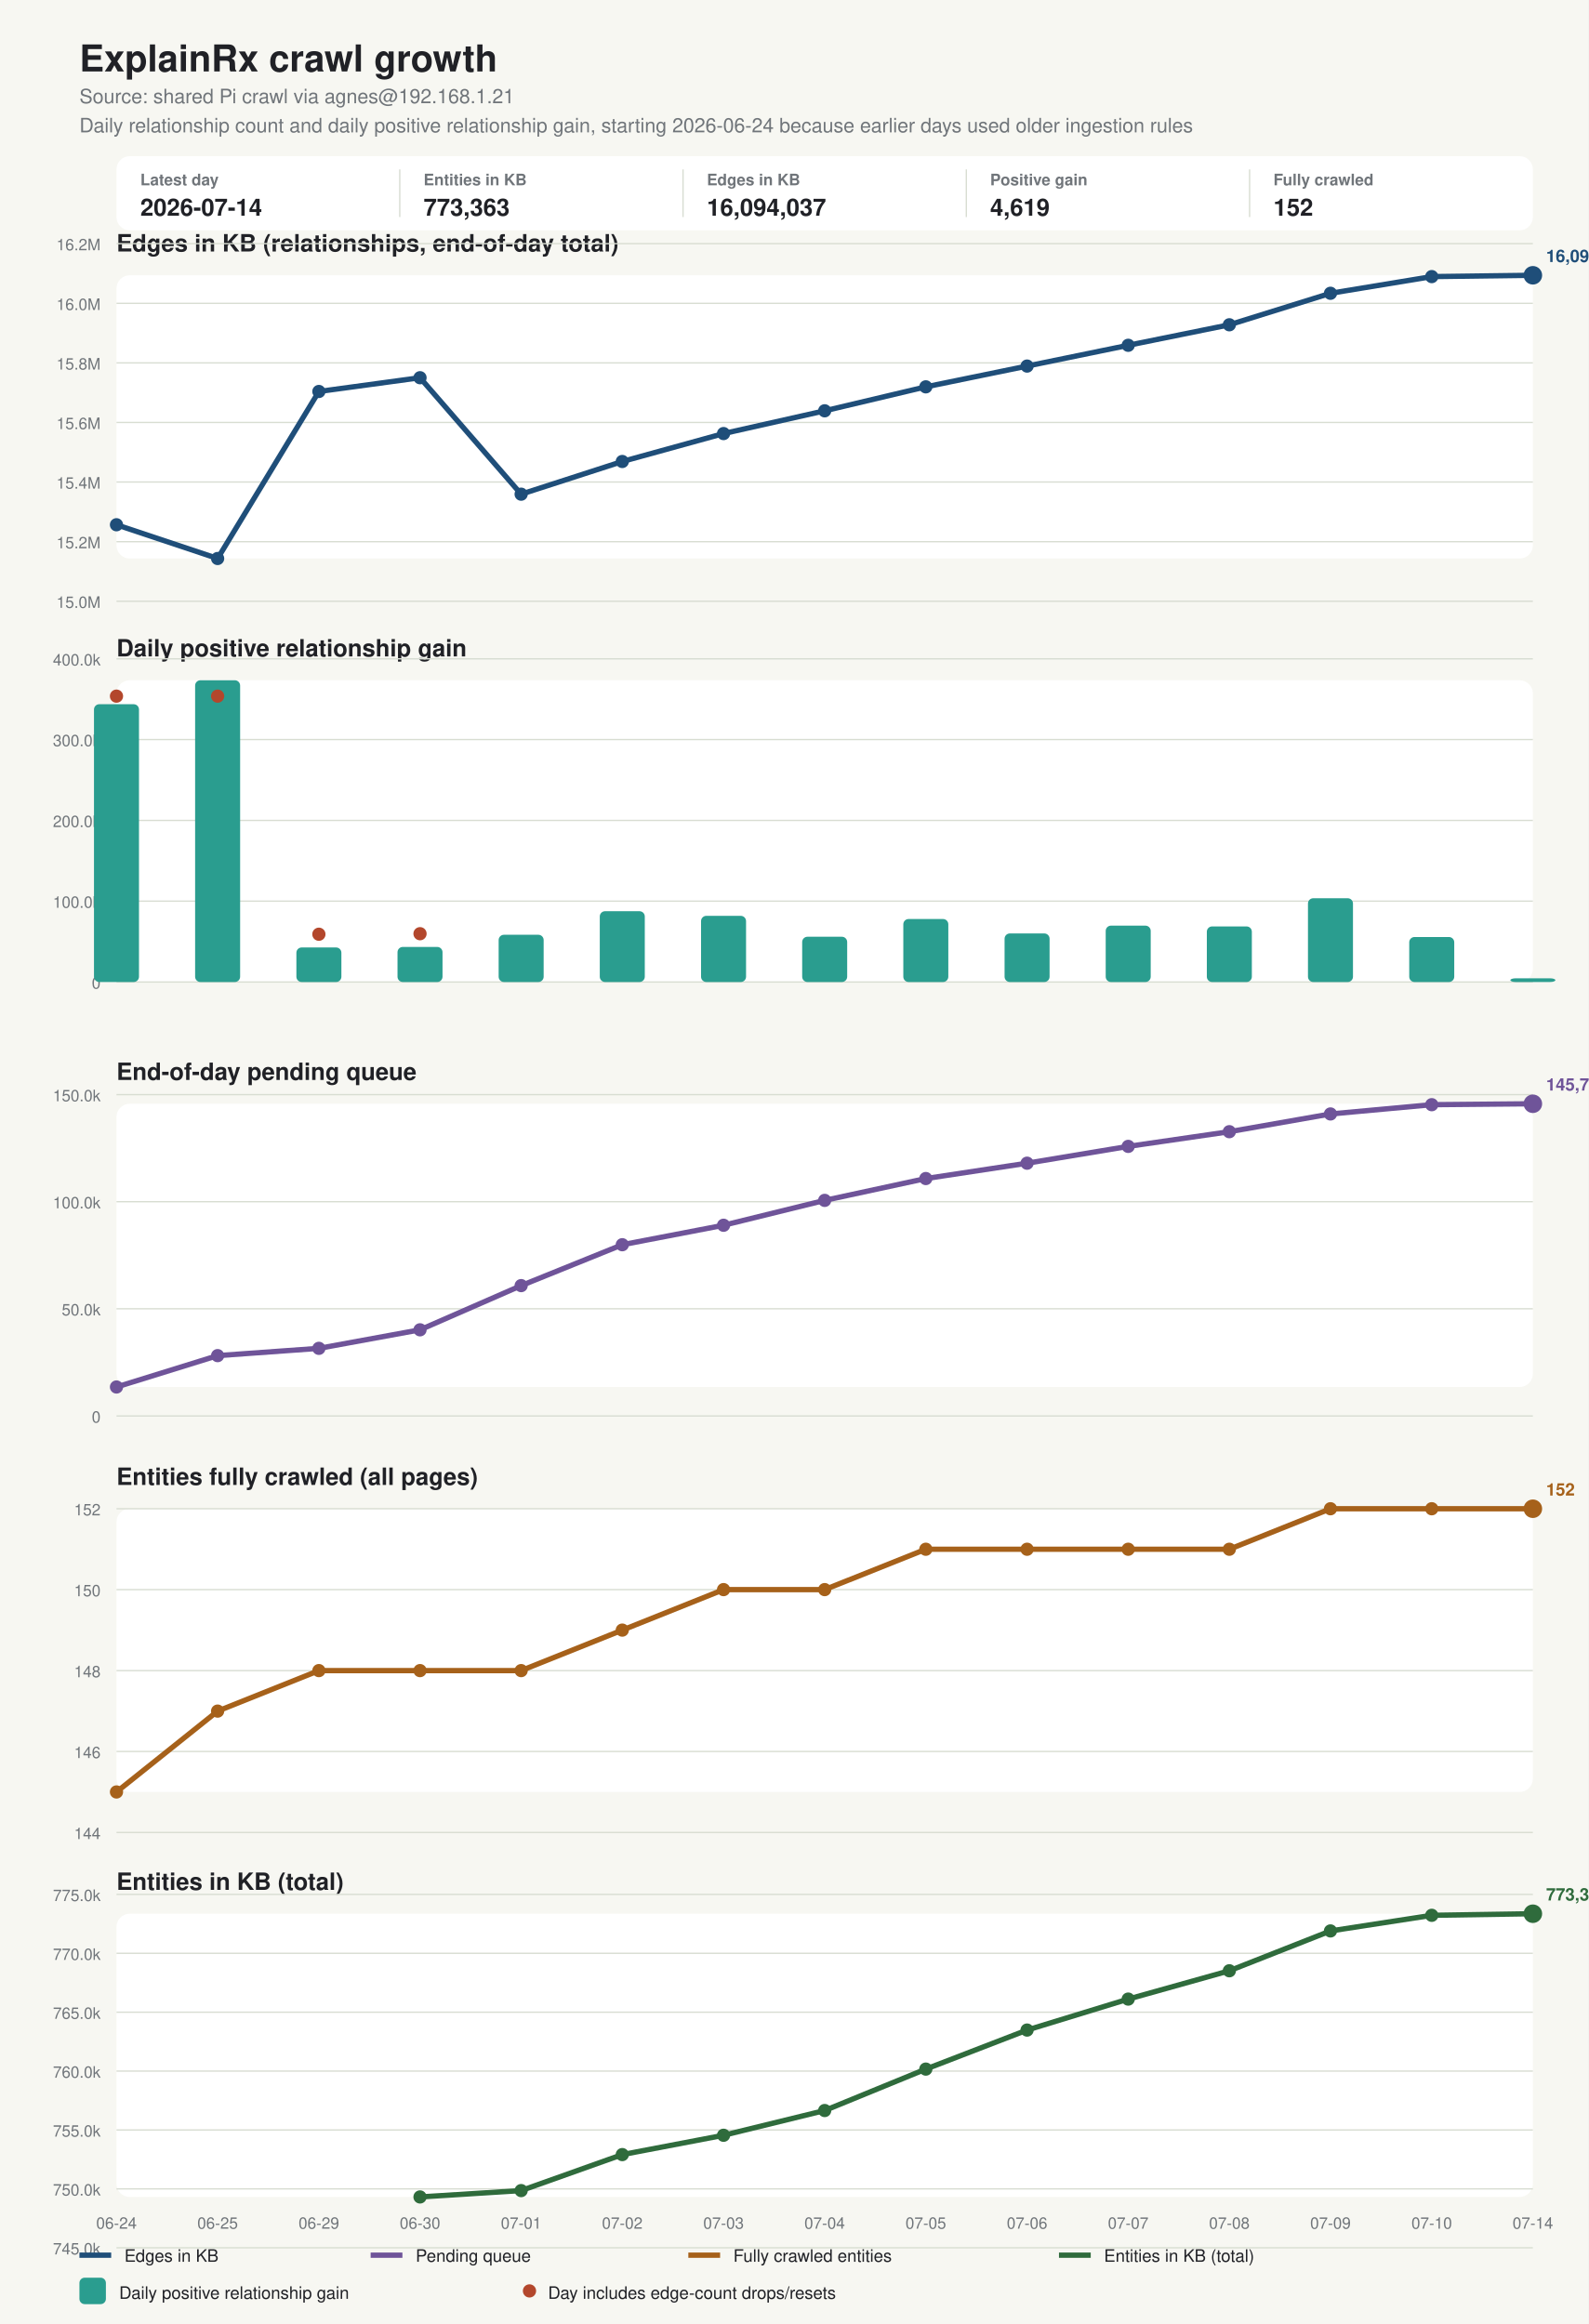
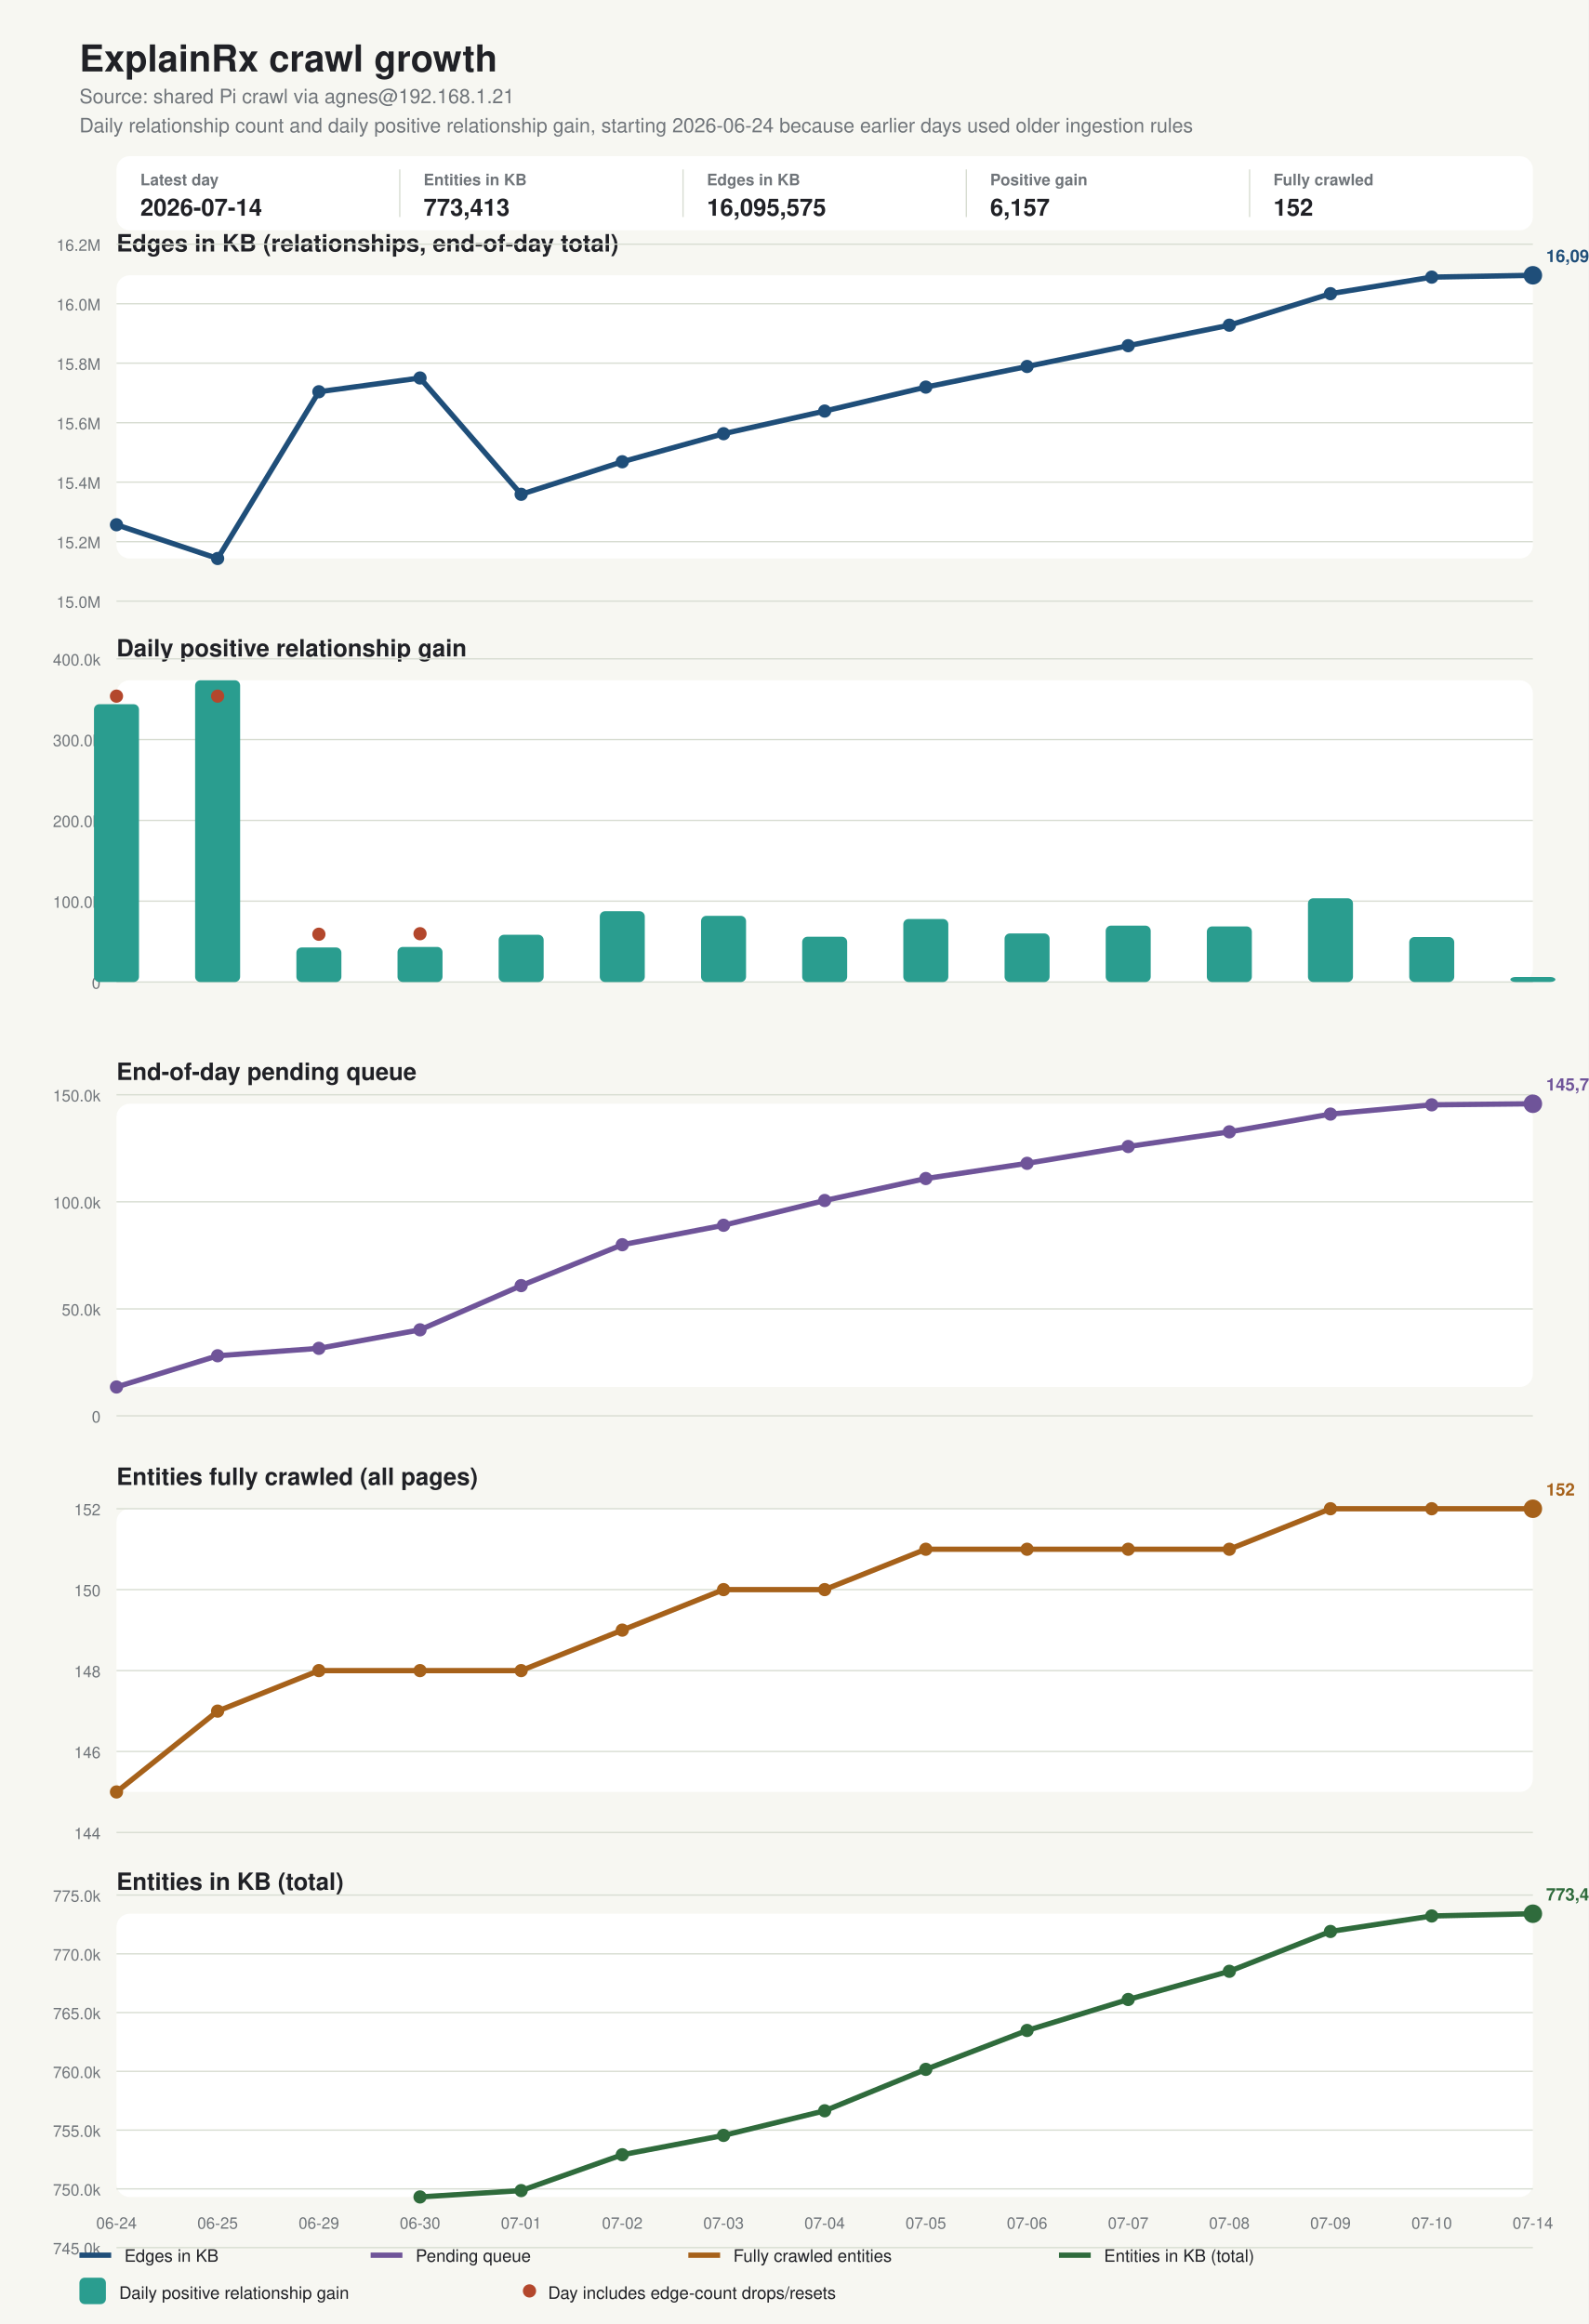
<svg xmlns="http://www.w3.org/2000/svg" width="1200" height="1756" viewBox="0 0 1200 1756">
  <rect width="100%" height="100%" fill="#f7f7f2" />
  <text x="60" y="54" font-family="Helvetica, Arial, sans-serif" font-size="28" font-weight="700" fill="#202126">ExplainRx crawl growth</text>
  <text x="60" y="78" font-family="Helvetica, Arial, sans-serif" font-size="15" fill="#70757a">Source: shared Pi crawl via agnes@192.168.1.21</text>
  <text x="60" y="100" font-family="Helvetica, Arial, sans-serif" font-size="15" fill="#70757a">Daily relationship count and daily positive relationship gain, starting 2026-06-24 because earlier days used older ingestion rules</text>
  <rect x="88" y="118" width="1070" height="56" fill="#ffffff" rx="10" />
  <rect x="88" y="208" width="1070" height="214" fill="#ffffff" rx="10" />
  <rect x="88" y="514" width="1070" height="228" fill="#ffffff" rx="10" />
  <rect x="88" y="834" width="1070" height="214" fill="#ffffff" rx="10" />
  <rect x="88" y="1140" width="1070" height="214" fill="#ffffff" rx="10" />
  <rect x="88" y="1446" width="1070" height="214" fill="#ffffff" rx="10" />
  <text x="88" y="190" font-family="Helvetica, Arial, sans-serif" font-size="18" font-weight="700" fill="#202126">Edges in KB (relationships, end-of-day total)</text>
  <text x="88" y="496" font-family="Helvetica, Arial, sans-serif" font-size="18" font-weight="700" fill="#202126">Daily positive relationship gain</text>
  <text x="88" y="816" font-family="Helvetica, Arial, sans-serif" font-size="18" font-weight="700" fill="#202126">End-of-day pending queue</text>
  <text x="88" y="1122" font-family="Helvetica, Arial, sans-serif" font-size="18" font-weight="700" fill="#202126">Entities fully crawled (all pages)</text>
  <text x="88" y="1428" font-family="Helvetica, Arial, sans-serif" font-size="18" font-weight="700" fill="#202126">Entities in KB (total)</text>
  <text x="106.0" y="140" font-family="Helvetica, Arial, sans-serif" font-size="12" font-weight="700" fill="#70757a">Latest day</text>
  <text x="106.0" y="163" font-family="Helvetica, Arial, sans-serif" font-size="18" font-weight="700" fill="#202126">2026-07-14</text>
  <line x1="302.0" y1="128" x2="302.0" y2="164" stroke="#d8ddd2" stroke-width="1" />
  <text x="320.0" y="140" font-family="Helvetica, Arial, sans-serif" font-size="12" font-weight="700" fill="#70757a">Entities in KB</text>
-   <text x="320.0" y="163" font-family="Helvetica, Arial, sans-serif" font-size="18" font-weight="700" fill="#202126">773,363</text>
+   <text x="320.0" y="163" font-family="Helvetica, Arial, sans-serif" font-size="18" font-weight="700" fill="#202126">773,413</text>
  <line x1="516.0" y1="128" x2="516.0" y2="164" stroke="#d8ddd2" stroke-width="1" />
  <text x="534.0" y="140" font-family="Helvetica, Arial, sans-serif" font-size="12" font-weight="700" fill="#70757a">Edges in KB</text>
-   <text x="534.0" y="163" font-family="Helvetica, Arial, sans-serif" font-size="18" font-weight="700" fill="#202126">16,094,037</text>
+   <text x="534.0" y="163" font-family="Helvetica, Arial, sans-serif" font-size="18" font-weight="700" fill="#202126">16,095,575</text>
  <line x1="730.0" y1="128" x2="730.0" y2="164" stroke="#d8ddd2" stroke-width="1" />
  <text x="748.0" y="140" font-family="Helvetica, Arial, sans-serif" font-size="12" font-weight="700" fill="#70757a">Positive gain</text>
-   <text x="748.0" y="163" font-family="Helvetica, Arial, sans-serif" font-size="18" font-weight="700" fill="#202126">4,619</text>
+   <text x="748.0" y="163" font-family="Helvetica, Arial, sans-serif" font-size="18" font-weight="700" fill="#202126">6,157</text>
  <line x1="944.0" y1="128" x2="944.0" y2="164" stroke="#d8ddd2" stroke-width="1" />
  <text x="962.0" y="140" font-family="Helvetica, Arial, sans-serif" font-size="12" font-weight="700" fill="#70757a">Fully crawled</text>
  <text x="962.0" y="163" font-family="Helvetica, Arial, sans-serif" font-size="18" font-weight="700" fill="#202126">152</text>
-   <line x1="88" y1="454.3" x2="1158" y2="454.3" stroke="#d8ddd2" stroke-width="1" />
-   <text x="76" y="459.3" text-anchor="end" font-family="Helvetica, Arial, sans-serif" font-size="12" fill="#70757a">15.0M</text>
+   <line x1="88" y1="454.2" x2="1158" y2="454.2" stroke="#d8ddd2" stroke-width="1" />
+   <text x="76" y="459.2" text-anchor="end" font-family="Helvetica, Arial, sans-serif" font-size="12" fill="#70757a">15.0M</text>
  <line x1="88" y1="409.3" x2="1158" y2="409.3" stroke="#d8ddd2" stroke-width="1" />
  <text x="76" y="414.3" text-anchor="end" font-family="Helvetica, Arial, sans-serif" font-size="12" fill="#70757a">15.2M</text>
-   <line x1="88" y1="364.2" x2="1158" y2="364.2" stroke="#d8ddd2" stroke-width="1" />
-   <text x="76" y="369.2" text-anchor="end" font-family="Helvetica, Arial, sans-serif" font-size="12" fill="#70757a">15.4M</text>
-   <line x1="88" y1="319.2" x2="1158" y2="319.2" stroke="#d8ddd2" stroke-width="1" />
-   <text x="76" y="324.2" text-anchor="end" font-family="Helvetica, Arial, sans-serif" font-size="12" fill="#70757a">15.6M</text>
-   <line x1="88" y1="274.2" x2="1158" y2="274.2" stroke="#d8ddd2" stroke-width="1" />
-   <text x="76" y="279.2" text-anchor="end" font-family="Helvetica, Arial, sans-serif" font-size="12" fill="#70757a">15.8M</text>
-   <line x1="88" y1="229.2" x2="1158" y2="229.2" stroke="#d8ddd2" stroke-width="1" />
-   <text x="76" y="234.2" text-anchor="end" font-family="Helvetica, Arial, sans-serif" font-size="12" fill="#70757a">16.0M</text>
-   <line x1="88" y1="184.1" x2="1158" y2="184.1" stroke="#d8ddd2" stroke-width="1" />
-   <text x="76" y="189.1" text-anchor="end" font-family="Helvetica, Arial, sans-serif" font-size="12" fill="#70757a">16.2M</text>
+   <line x1="88" y1="364.3" x2="1158" y2="364.3" stroke="#d8ddd2" stroke-width="1" />
+   <text x="76" y="369.3" text-anchor="end" font-family="Helvetica, Arial, sans-serif" font-size="12" fill="#70757a">15.4M</text>
+   <line x1="88" y1="319.4" x2="1158" y2="319.4" stroke="#d8ddd2" stroke-width="1" />
+   <text x="76" y="324.4" text-anchor="end" font-family="Helvetica, Arial, sans-serif" font-size="12" fill="#70757a">15.6M</text>
+   <line x1="88" y1="274.4" x2="1158" y2="274.4" stroke="#d8ddd2" stroke-width="1" />
+   <text x="76" y="279.4" text-anchor="end" font-family="Helvetica, Arial, sans-serif" font-size="12" fill="#70757a">15.8M</text>
+   <line x1="88" y1="229.5" x2="1158" y2="229.5" stroke="#d8ddd2" stroke-width="1" />
+   <text x="76" y="234.5" text-anchor="end" font-family="Helvetica, Arial, sans-serif" font-size="12" fill="#70757a">16.0M</text>
+   <line x1="88" y1="184.5" x2="1158" y2="184.5" stroke="#d8ddd2" stroke-width="1" />
+   <text x="76" y="189.5" text-anchor="end" font-family="Helvetica, Arial, sans-serif" font-size="12" fill="#70757a">16.2M</text>
  <line x1="88" y1="742.0" x2="1158" y2="742.0" stroke="#d8ddd2" stroke-width="1" />
  <text x="76" y="747.0" text-anchor="end" font-family="Helvetica, Arial, sans-serif" font-size="12" fill="#70757a">0</text>
  <line x1="88" y1="680.9" x2="1158" y2="680.9" stroke="#d8ddd2" stroke-width="1" />
  <text x="76" y="685.9" text-anchor="end" font-family="Helvetica, Arial, sans-serif" font-size="12" fill="#70757a">100.0k</text>
  <line x1="88" y1="619.9" x2="1158" y2="619.9" stroke="#d8ddd2" stroke-width="1" />
  <text x="76" y="624.9" text-anchor="end" font-family="Helvetica, Arial, sans-serif" font-size="12" fill="#70757a">200.0k</text>
  <line x1="88" y1="558.8" x2="1158" y2="558.8" stroke="#d8ddd2" stroke-width="1" />
  <text x="76" y="563.8" text-anchor="end" font-family="Helvetica, Arial, sans-serif" font-size="12" fill="#70757a">300.0k</text>
  <line x1="88" y1="497.8" x2="1158" y2="497.8" stroke="#d8ddd2" stroke-width="1" />
  <text x="76" y="502.8" text-anchor="end" font-family="Helvetica, Arial, sans-serif" font-size="12" fill="#70757a">400.0k</text>
-   <line x1="88" y1="1069.9" x2="1158" y2="1069.9" stroke="#d8ddd2" stroke-width="1" />
-   <text x="76" y="1074.9" text-anchor="end" font-family="Helvetica, Arial, sans-serif" font-size="12" fill="#70757a">0</text>
-   <line x1="88" y1="988.9" x2="1158" y2="988.9" stroke="#d8ddd2" stroke-width="1" />
-   <text x="76" y="993.9" text-anchor="end" font-family="Helvetica, Arial, sans-serif" font-size="12" fill="#70757a">50.0k</text>
-   <line x1="88" y1="908.0" x2="1158" y2="908.0" stroke="#d8ddd2" stroke-width="1" />
-   <text x="76" y="913.0" text-anchor="end" font-family="Helvetica, Arial, sans-serif" font-size="12" fill="#70757a">100.0k</text>
-   <line x1="88" y1="827.1" x2="1158" y2="827.1" stroke="#d8ddd2" stroke-width="1" />
-   <text x="76" y="832.1" text-anchor="end" font-family="Helvetica, Arial, sans-serif" font-size="12" fill="#70757a">150.0k</text>
+   <line x1="88" y1="1069.8" x2="1158" y2="1069.8" stroke="#d8ddd2" stroke-width="1" />
+   <text x="76" y="1074.8" text-anchor="end" font-family="Helvetica, Arial, sans-serif" font-size="12" fill="#70757a">0</text>
+   <line x1="88" y1="989.0" x2="1158" y2="989.0" stroke="#d8ddd2" stroke-width="1" />
+   <text x="76" y="994.0" text-anchor="end" font-family="Helvetica, Arial, sans-serif" font-size="12" fill="#70757a">50.0k</text>
+   <line x1="88" y1="908.1" x2="1158" y2="908.1" stroke="#d8ddd2" stroke-width="1" />
+   <text x="76" y="913.1" text-anchor="end" font-family="Helvetica, Arial, sans-serif" font-size="12" fill="#70757a">100.0k</text>
+   <line x1="88" y1="827.2" x2="1158" y2="827.2" stroke="#d8ddd2" stroke-width="1" />
+   <text x="76" y="832.2" text-anchor="end" font-family="Helvetica, Arial, sans-serif" font-size="12" fill="#70757a">150.0k</text>
  <line x1="88" y1="1384.6" x2="1158" y2="1384.6" stroke="#d8ddd2" stroke-width="1" />
  <text x="76" y="1389.6" text-anchor="end" font-family="Helvetica, Arial, sans-serif" font-size="12" fill="#70757a">144</text>
  <line x1="88" y1="1323.4" x2="1158" y2="1323.4" stroke="#d8ddd2" stroke-width="1" />
  <text x="76" y="1328.4" text-anchor="end" font-family="Helvetica, Arial, sans-serif" font-size="12" fill="#70757a">146</text>
  <line x1="88" y1="1262.3" x2="1158" y2="1262.3" stroke="#d8ddd2" stroke-width="1" />
  <text x="76" y="1267.3" text-anchor="end" font-family="Helvetica, Arial, sans-serif" font-size="12" fill="#70757a">148</text>
  <line x1="88" y1="1201.1" x2="1158" y2="1201.1" stroke="#d8ddd2" stroke-width="1" />
  <text x="76" y="1206.1" text-anchor="end" font-family="Helvetica, Arial, sans-serif" font-size="12" fill="#70757a">150</text>
  <line x1="88" y1="1140.0" x2="1158" y2="1140.0" stroke="#d8ddd2" stroke-width="1" />
  <text x="76" y="1145.0" text-anchor="end" font-family="Helvetica, Arial, sans-serif" font-size="12" fill="#70757a">152</text>
-   <line x1="88" y1="1698.4" x2="1158" y2="1698.4" stroke="#d8ddd2" stroke-width="1" />
-   <text x="76" y="1703.4" text-anchor="end" font-family="Helvetica, Arial, sans-serif" font-size="12" fill="#70757a">745.0k</text>
+   <line x1="88" y1="1698.3" x2="1158" y2="1698.3" stroke="#d8ddd2" stroke-width="1" />
+   <text x="76" y="1703.3" text-anchor="end" font-family="Helvetica, Arial, sans-serif" font-size="12" fill="#70757a">745.0k</text>
  <line x1="88" y1="1653.9" x2="1158" y2="1653.9" stroke="#d8ddd2" stroke-width="1" />
  <text x="76" y="1658.9" text-anchor="end" font-family="Helvetica, Arial, sans-serif" font-size="12" fill="#70757a">750.0k</text>
-   <line x1="88" y1="1609.4" x2="1158" y2="1609.4" stroke="#d8ddd2" stroke-width="1" />
-   <text x="76" y="1614.4" text-anchor="end" font-family="Helvetica, Arial, sans-serif" font-size="12" fill="#70757a">755.0k</text>
-   <line x1="88" y1="1564.9" x2="1158" y2="1564.9" stroke="#d8ddd2" stroke-width="1" />
-   <text x="76" y="1569.9" text-anchor="end" font-family="Helvetica, Arial, sans-serif" font-size="12" fill="#70757a">760.0k</text>
-   <line x1="88" y1="1520.4" x2="1158" y2="1520.4" stroke="#d8ddd2" stroke-width="1" />
-   <text x="76" y="1525.4" text-anchor="end" font-family="Helvetica, Arial, sans-serif" font-size="12" fill="#70757a">765.0k</text>
-   <line x1="88" y1="1475.9" x2="1158" y2="1475.9" stroke="#d8ddd2" stroke-width="1" />
-   <text x="76" y="1480.9" text-anchor="end" font-family="Helvetica, Arial, sans-serif" font-size="12" fill="#70757a">770.0k</text>
-   <line x1="88" y1="1431.4" x2="1158" y2="1431.4" stroke="#d8ddd2" stroke-width="1" />
-   <text x="76" y="1436.4" text-anchor="end" font-family="Helvetica, Arial, sans-serif" font-size="12" fill="#70757a">775.0k</text>
-   <path d="M 88.0 396.5 L 164.4 422.0 L 240.9 295.8 L 317.3 285.4 L 393.7 373.4 L 470.1 348.7 L 546.6 327.6 L 623.0 310.4 L 699.4 292.3 L 775.9 276.6 L 852.3 260.9 L 928.7 245.4 L 1005.1 221.6 L 1081.6 209.0 L 1158.0 208.0" fill="none" stroke="#1f4e79" stroke-width="4" stroke-linecap="round" stroke-linejoin="round" />
+   <line x1="88" y1="1609.5" x2="1158" y2="1609.5" stroke="#d8ddd2" stroke-width="1" />
+   <text x="76" y="1614.5" text-anchor="end" font-family="Helvetica, Arial, sans-serif" font-size="12" fill="#70757a">755.0k</text>
+   <line x1="88" y1="1565.1" x2="1158" y2="1565.1" stroke="#d8ddd2" stroke-width="1" />
+   <text x="76" y="1570.1" text-anchor="end" font-family="Helvetica, Arial, sans-serif" font-size="12" fill="#70757a">760.0k</text>
+   <line x1="88" y1="1520.7" x2="1158" y2="1520.7" stroke="#d8ddd2" stroke-width="1" />
+   <text x="76" y="1525.7" text-anchor="end" font-family="Helvetica, Arial, sans-serif" font-size="12" fill="#70757a">765.0k</text>
+   <line x1="88" y1="1476.3" x2="1158" y2="1476.3" stroke="#d8ddd2" stroke-width="1" />
+   <text x="76" y="1481.3" text-anchor="end" font-family="Helvetica, Arial, sans-serif" font-size="12" fill="#70757a">770.0k</text>
+   <line x1="88" y1="1431.9" x2="1158" y2="1431.9" stroke="#d8ddd2" stroke-width="1" />
+   <text x="76" y="1436.9" text-anchor="end" font-family="Helvetica, Arial, sans-serif" font-size="12" fill="#70757a">775.0k</text>
+   <path d="M 88.0 396.5 L 164.4 422.0 L 240.9 296.0 L 317.3 285.6 L 393.7 373.5 L 470.1 348.9 L 546.6 327.7 L 623.0 310.6 L 699.4 292.5 L 775.9 276.9 L 852.3 261.2 L 928.7 245.7 L 1005.1 221.9 L 1081.6 209.4 L 1158.0 208.0" fill="none" stroke="#1f4e79" stroke-width="4" stroke-linecap="round" stroke-linejoin="round" />
  <circle cx="88.0" cy="396.5" r="5" fill="#1f4e79" />
  <circle cx="164.4" cy="422.0" r="5" fill="#1f4e79" />
-   <circle cx="240.9" cy="295.8" r="5" fill="#1f4e79" />
-   <circle cx="317.3" cy="285.4" r="5" fill="#1f4e79" />
-   <circle cx="393.7" cy="373.4" r="5" fill="#1f4e79" />
-   <circle cx="470.1" cy="348.7" r="5" fill="#1f4e79" />
-   <circle cx="546.6" cy="327.6" r="5" fill="#1f4e79" />
-   <circle cx="623.0" cy="310.4" r="5" fill="#1f4e79" />
-   <circle cx="699.4" cy="292.3" r="5" fill="#1f4e79" />
-   <circle cx="775.9" cy="276.6" r="5" fill="#1f4e79" />
-   <circle cx="852.3" cy="260.9" r="5" fill="#1f4e79" />
-   <circle cx="928.7" cy="245.4" r="5" fill="#1f4e79" />
-   <circle cx="1005.1" cy="221.6" r="5" fill="#1f4e79" />
-   <circle cx="1081.6" cy="209.0" r="5" fill="#1f4e79" />
+   <circle cx="240.9" cy="296.0" r="5" fill="#1f4e79" />
+   <circle cx="317.3" cy="285.6" r="5" fill="#1f4e79" />
+   <circle cx="393.7" cy="373.5" r="5" fill="#1f4e79" />
+   <circle cx="470.1" cy="348.9" r="5" fill="#1f4e79" />
+   <circle cx="546.6" cy="327.7" r="5" fill="#1f4e79" />
+   <circle cx="623.0" cy="310.6" r="5" fill="#1f4e79" />
+   <circle cx="699.4" cy="292.5" r="5" fill="#1f4e79" />
+   <circle cx="775.9" cy="276.9" r="5" fill="#1f4e79" />
+   <circle cx="852.3" cy="261.2" r="5" fill="#1f4e79" />
+   <circle cx="928.7" cy="245.7" r="5" fill="#1f4e79" />
+   <circle cx="1005.1" cy="221.9" r="5" fill="#1f4e79" />
+   <circle cx="1081.6" cy="209.4" r="5" fill="#1f4e79" />
  <circle cx="1158.0" cy="208.0" r="7" fill="#1f4e79" />
-   <text x="1168.0" y="198.0" font-family="Helvetica, Arial, sans-serif" font-size="13" font-weight="700" fill="#1f4e79">16,094,037</text>
+   <text x="1168.0" y="198.0" font-family="Helvetica, Arial, sans-serif" font-size="13" font-weight="700" fill="#1f4e79">16,095,575</text>
  <rect x="71.0" y="532.1" width="34" height="209.9" rx="4" fill="#2a9d8f" />
  <circle cx="88.0" cy="526.0" r="5" fill="#b3472c" />
  <rect x="147.4" y="514.0" width="34" height="228.0" rx="4" fill="#2a9d8f" />
  <circle cx="164.4" cy="526.0" r="5" fill="#b3472c" />
  <rect x="223.9" y="715.9" width="34" height="26.1" rx="4" fill="#2a9d8f" />
  <circle cx="240.9" cy="705.9" r="5" fill="#b3472c" />
  <rect x="300.3" y="715.5" width="34" height="26.5" rx="4" fill="#2a9d8f" />
  <circle cx="317.3" cy="705.5" r="5" fill="#b3472c" />
  <rect x="376.7" y="706.3" width="34" height="35.7" rx="4" fill="#2a9d8f" />
  <rect x="453.1" y="688.5" width="34" height="53.5" rx="4" fill="#2a9d8f" />
  <rect x="529.6" y="692.0" width="34" height="50.0" rx="4" fill="#2a9d8f" />
  <rect x="606.0" y="707.8" width="34" height="34.2" rx="4" fill="#2a9d8f" />
  <rect x="682.4" y="694.4" width="34" height="47.6" rx="4" fill="#2a9d8f" />
  <rect x="758.9" y="705.3" width="34" height="36.7" rx="4" fill="#2a9d8f" />
  <rect x="835.3" y="699.4" width="34" height="42.6" rx="4" fill="#2a9d8f" />
  <rect x="911.7" y="700.0" width="34" height="42.0" rx="4" fill="#2a9d8f" />
  <rect x="988.1" y="678.7" width="34" height="63.3" rx="4" fill="#2a9d8f" />
  <rect x="1064.6" y="708.0" width="34" height="34.0" rx="4" fill="#2a9d8f" />
-   <rect x="1141.0" y="739.2" width="34" height="2.8" rx="4" fill="#2a9d8f" />
-   <path d="M 88.0 1048.0 L 164.4 1024.3 L 240.9 1018.8 L 317.3 1004.8 L 393.7 971.4 L 470.1 940.5 L 546.6 925.8 L 623.0 907.0 L 699.4 890.5 L 775.9 878.9 L 852.3 866.2 L 928.7 855.1 L 1005.1 841.7 L 1081.6 834.7 L 1158.0 834.0" fill="none" stroke="#6f5499" stroke-width="4" stroke-linecap="round" stroke-linejoin="round" />
+   <rect x="1141.0" y="738.2" width="34" height="3.8" rx="4" fill="#2a9d8f" />
+   <path d="M 88.0 1048.0 L 164.4 1024.4 L 240.9 1018.8 L 317.3 1004.8 L 393.7 971.4 L 470.1 940.5 L 546.6 925.8 L 623.0 907.1 L 699.4 890.5 L 775.9 879.0 L 852.3 866.3 L 928.7 855.2 L 1005.1 841.8 L 1081.6 834.8 L 1158.0 834.0" fill="none" stroke="#6f5499" stroke-width="4" stroke-linecap="round" stroke-linejoin="round" />
  <circle cx="88.0" cy="1048.0" r="5" fill="#6f5499" />
-   <circle cx="164.4" cy="1024.3" r="5" fill="#6f5499" />
+   <circle cx="164.4" cy="1024.4" r="5" fill="#6f5499" />
  <circle cx="240.9" cy="1018.8" r="5" fill="#6f5499" />
  <circle cx="317.3" cy="1004.8" r="5" fill="#6f5499" />
  <circle cx="393.7" cy="971.4" r="5" fill="#6f5499" />
  <circle cx="470.1" cy="940.5" r="5" fill="#6f5499" />
  <circle cx="546.6" cy="925.8" r="5" fill="#6f5499" />
-   <circle cx="623.0" cy="907.0" r="5" fill="#6f5499" />
+   <circle cx="623.0" cy="907.1" r="5" fill="#6f5499" />
  <circle cx="699.4" cy="890.5" r="5" fill="#6f5499" />
-   <circle cx="775.9" cy="878.9" r="5" fill="#6f5499" />
-   <circle cx="852.3" cy="866.2" r="5" fill="#6f5499" />
-   <circle cx="928.7" cy="855.1" r="5" fill="#6f5499" />
-   <circle cx="1005.1" cy="841.7" r="5" fill="#6f5499" />
-   <circle cx="1081.6" cy="834.7" r="5" fill="#6f5499" />
+   <circle cx="775.9" cy="879.0" r="5" fill="#6f5499" />
+   <circle cx="852.3" cy="866.3" r="5" fill="#6f5499" />
+   <circle cx="928.7" cy="855.2" r="5" fill="#6f5499" />
+   <circle cx="1005.1" cy="841.8" r="5" fill="#6f5499" />
+   <circle cx="1081.6" cy="834.8" r="5" fill="#6f5499" />
  <circle cx="1158.0" cy="834.0" r="7" fill="#6f5499" />
-   <text x="1168.0" y="824.0" font-family="Helvetica, Arial, sans-serif" font-size="13" font-weight="700" fill="#6f5499">145,722</text>
+   <text x="1168.0" y="824.0" font-family="Helvetica, Arial, sans-serif" font-size="13" font-weight="700" fill="#6f5499">145,781</text>
  <path d="M 88.0 1354.0 L 164.4 1292.9 L 240.9 1262.3 L 317.3 1262.3 L 393.7 1262.3 L 470.1 1231.7 L 546.6 1201.1 L 623.0 1201.1 L 699.4 1170.6 L 775.9 1170.6 L 852.3 1170.6 L 928.7 1170.6 L 1005.1 1140.0 L 1081.6 1140.0 L 1158.0 1140.0" fill="none" stroke="#a6611a" stroke-width="4" stroke-linecap="round" stroke-linejoin="round" />
  <circle cx="88.0" cy="1354.0" r="5" fill="#a6611a" />
  <circle cx="164.4" cy="1292.9" r="5" fill="#a6611a" />
  <circle cx="240.9" cy="1262.3" r="5" fill="#a6611a" />
  <circle cx="317.3" cy="1262.3" r="5" fill="#a6611a" />
  <circle cx="393.7" cy="1262.3" r="5" fill="#a6611a" />
  <circle cx="470.1" cy="1231.7" r="5" fill="#a6611a" />
  <circle cx="546.6" cy="1201.1" r="5" fill="#a6611a" />
  <circle cx="623.0" cy="1201.1" r="5" fill="#a6611a" />
  <circle cx="699.4" cy="1170.6" r="5" fill="#a6611a" />
  <circle cx="775.9" cy="1170.6" r="5" fill="#a6611a" />
  <circle cx="852.3" cy="1170.6" r="5" fill="#a6611a" />
  <circle cx="928.7" cy="1170.6" r="5" fill="#a6611a" />
  <circle cx="1005.1" cy="1140.0" r="5" fill="#a6611a" />
  <circle cx="1081.6" cy="1140.0" r="5" fill="#a6611a" />
  <circle cx="1158.0" cy="1140.0" r="7" fill="#a6611a" />
  <text x="1168.0" y="1130.0" font-family="Helvetica, Arial, sans-serif" font-size="13" font-weight="700" fill="#a6611a">152</text>
-   <path d="M 317.3 1660.0 L 393.7 1655.2 L 470.1 1628.0 L 546.6 1613.4 L 623.0 1594.7 L 699.4 1563.4 L 775.9 1533.9 L 852.3 1510.5 L 928.7 1489.1 L 1005.1 1459.0 L 1081.6 1447.2 L 1158.0 1446.0" fill="none" stroke="#2f6b3c" stroke-width="4" stroke-linecap="round" stroke-linejoin="round" />
+   <path d="M 317.3 1660.0 L 393.7 1655.2 L 470.1 1628.1 L 546.6 1613.5 L 623.0 1594.9 L 699.4 1563.6 L 775.9 1534.2 L 852.3 1510.8 L 928.7 1489.5 L 1005.1 1459.4 L 1081.6 1447.7 L 1158.0 1446.0" fill="none" stroke="#2f6b3c" stroke-width="4" stroke-linecap="round" stroke-linejoin="round" />
  <circle cx="317.3" cy="1660.0" r="5" fill="#2f6b3c" />
  <circle cx="393.7" cy="1655.2" r="5" fill="#2f6b3c" />
-   <circle cx="470.1" cy="1628.0" r="5" fill="#2f6b3c" />
-   <circle cx="546.6" cy="1613.4" r="5" fill="#2f6b3c" />
-   <circle cx="623.0" cy="1594.7" r="5" fill="#2f6b3c" />
-   <circle cx="699.4" cy="1563.4" r="5" fill="#2f6b3c" />
-   <circle cx="775.9" cy="1533.9" r="5" fill="#2f6b3c" />
-   <circle cx="852.3" cy="1510.5" r="5" fill="#2f6b3c" />
-   <circle cx="928.7" cy="1489.1" r="5" fill="#2f6b3c" />
-   <circle cx="1005.1" cy="1459.0" r="5" fill="#2f6b3c" />
-   <circle cx="1081.6" cy="1447.2" r="5" fill="#2f6b3c" />
+   <circle cx="470.1" cy="1628.1" r="5" fill="#2f6b3c" />
+   <circle cx="546.6" cy="1613.5" r="5" fill="#2f6b3c" />
+   <circle cx="623.0" cy="1594.9" r="5" fill="#2f6b3c" />
+   <circle cx="699.4" cy="1563.6" r="5" fill="#2f6b3c" />
+   <circle cx="775.9" cy="1534.2" r="5" fill="#2f6b3c" />
+   <circle cx="852.3" cy="1510.8" r="5" fill="#2f6b3c" />
+   <circle cx="928.7" cy="1489.5" r="5" fill="#2f6b3c" />
+   <circle cx="1005.1" cy="1459.4" r="5" fill="#2f6b3c" />
+   <circle cx="1081.6" cy="1447.7" r="5" fill="#2f6b3c" />
  <circle cx="1158.0" cy="1446.0" r="7" fill="#2f6b3c" />
-   <text x="1168.0" y="1436.0" font-family="Helvetica, Arial, sans-serif" font-size="13" font-weight="700" fill="#2f6b3c">773,363</text>
+   <text x="1168.0" y="1436.0" font-family="Helvetica, Arial, sans-serif" font-size="13" font-weight="700" fill="#2f6b3c">773,413</text>
  <text x="88.0" y="1684" text-anchor="middle" font-family="Helvetica, Arial, sans-serif" font-size="12" fill="#70757a">06-24</text>
  <text x="164.4" y="1684" text-anchor="middle" font-family="Helvetica, Arial, sans-serif" font-size="12" fill="#70757a">06-25</text>
  <text x="240.9" y="1684" text-anchor="middle" font-family="Helvetica, Arial, sans-serif" font-size="12" fill="#70757a">06-29</text>
  <text x="317.3" y="1684" text-anchor="middle" font-family="Helvetica, Arial, sans-serif" font-size="12" fill="#70757a">06-30</text>
  <text x="393.7" y="1684" text-anchor="middle" font-family="Helvetica, Arial, sans-serif" font-size="12" fill="#70757a">07-01</text>
  <text x="470.1" y="1684" text-anchor="middle" font-family="Helvetica, Arial, sans-serif" font-size="12" fill="#70757a">07-02</text>
  <text x="546.6" y="1684" text-anchor="middle" font-family="Helvetica, Arial, sans-serif" font-size="12" fill="#70757a">07-03</text>
  <text x="623.0" y="1684" text-anchor="middle" font-family="Helvetica, Arial, sans-serif" font-size="12" fill="#70757a">07-04</text>
  <text x="699.4" y="1684" text-anchor="middle" font-family="Helvetica, Arial, sans-serif" font-size="12" fill="#70757a">07-05</text>
  <text x="775.9" y="1684" text-anchor="middle" font-family="Helvetica, Arial, sans-serif" font-size="12" fill="#70757a">07-06</text>
  <text x="852.3" y="1684" text-anchor="middle" font-family="Helvetica, Arial, sans-serif" font-size="12" fill="#70757a">07-07</text>
  <text x="928.7" y="1684" text-anchor="middle" font-family="Helvetica, Arial, sans-serif" font-size="12" fill="#70757a">07-08</text>
  <text x="1005.1" y="1684" text-anchor="middle" font-family="Helvetica, Arial, sans-serif" font-size="12" fill="#70757a">07-09</text>
  <text x="1081.6" y="1684" text-anchor="middle" font-family="Helvetica, Arial, sans-serif" font-size="12" fill="#70757a">07-10</text>
  <text x="1158.0" y="1684" text-anchor="middle" font-family="Helvetica, Arial, sans-serif" font-size="12" fill="#70757a">07-14</text>
  <line x1="60" y1="1704" x2="84" y2="1704" stroke="#1f4e79" stroke-width="4" />
  <text x="94" y="1709" font-family="Helvetica, Arial, sans-serif" font-size="13" fill="#202126">Edges in KB</text>
  <line x1="280" y1="1704" x2="304" y2="1704" stroke="#6f5499" stroke-width="4" />
  <text x="314" y="1709" font-family="Helvetica, Arial, sans-serif" font-size="13" fill="#202126">Pending queue</text>
  <line x1="520" y1="1704" x2="544" y2="1704" stroke="#a6611a" stroke-width="4" />
  <text x="554" y="1709" font-family="Helvetica, Arial, sans-serif" font-size="13" fill="#202126">Fully crawled entities</text>
  <line x1="800" y1="1704" x2="824" y2="1704" stroke="#2f6b3c" stroke-width="4" />
  <text x="834" y="1709" font-family="Helvetica, Arial, sans-serif" font-size="13" fill="#202126">Entities in KB (total)</text>
  <rect x="60" y="1721" width="20" height="20" rx="4" fill="#2a9d8f" />
  <text x="90" y="1737" font-family="Helvetica, Arial, sans-serif" font-size="13" fill="#202126">Daily positive relationship gain</text>
  <circle cx="400" cy="1731" r="5" fill="#b3472c" />
  <text x="414" y="1737" font-family="Helvetica, Arial, sans-serif" font-size="13" fill="#202126">Day includes edge-count drops/resets</text>
</svg>
